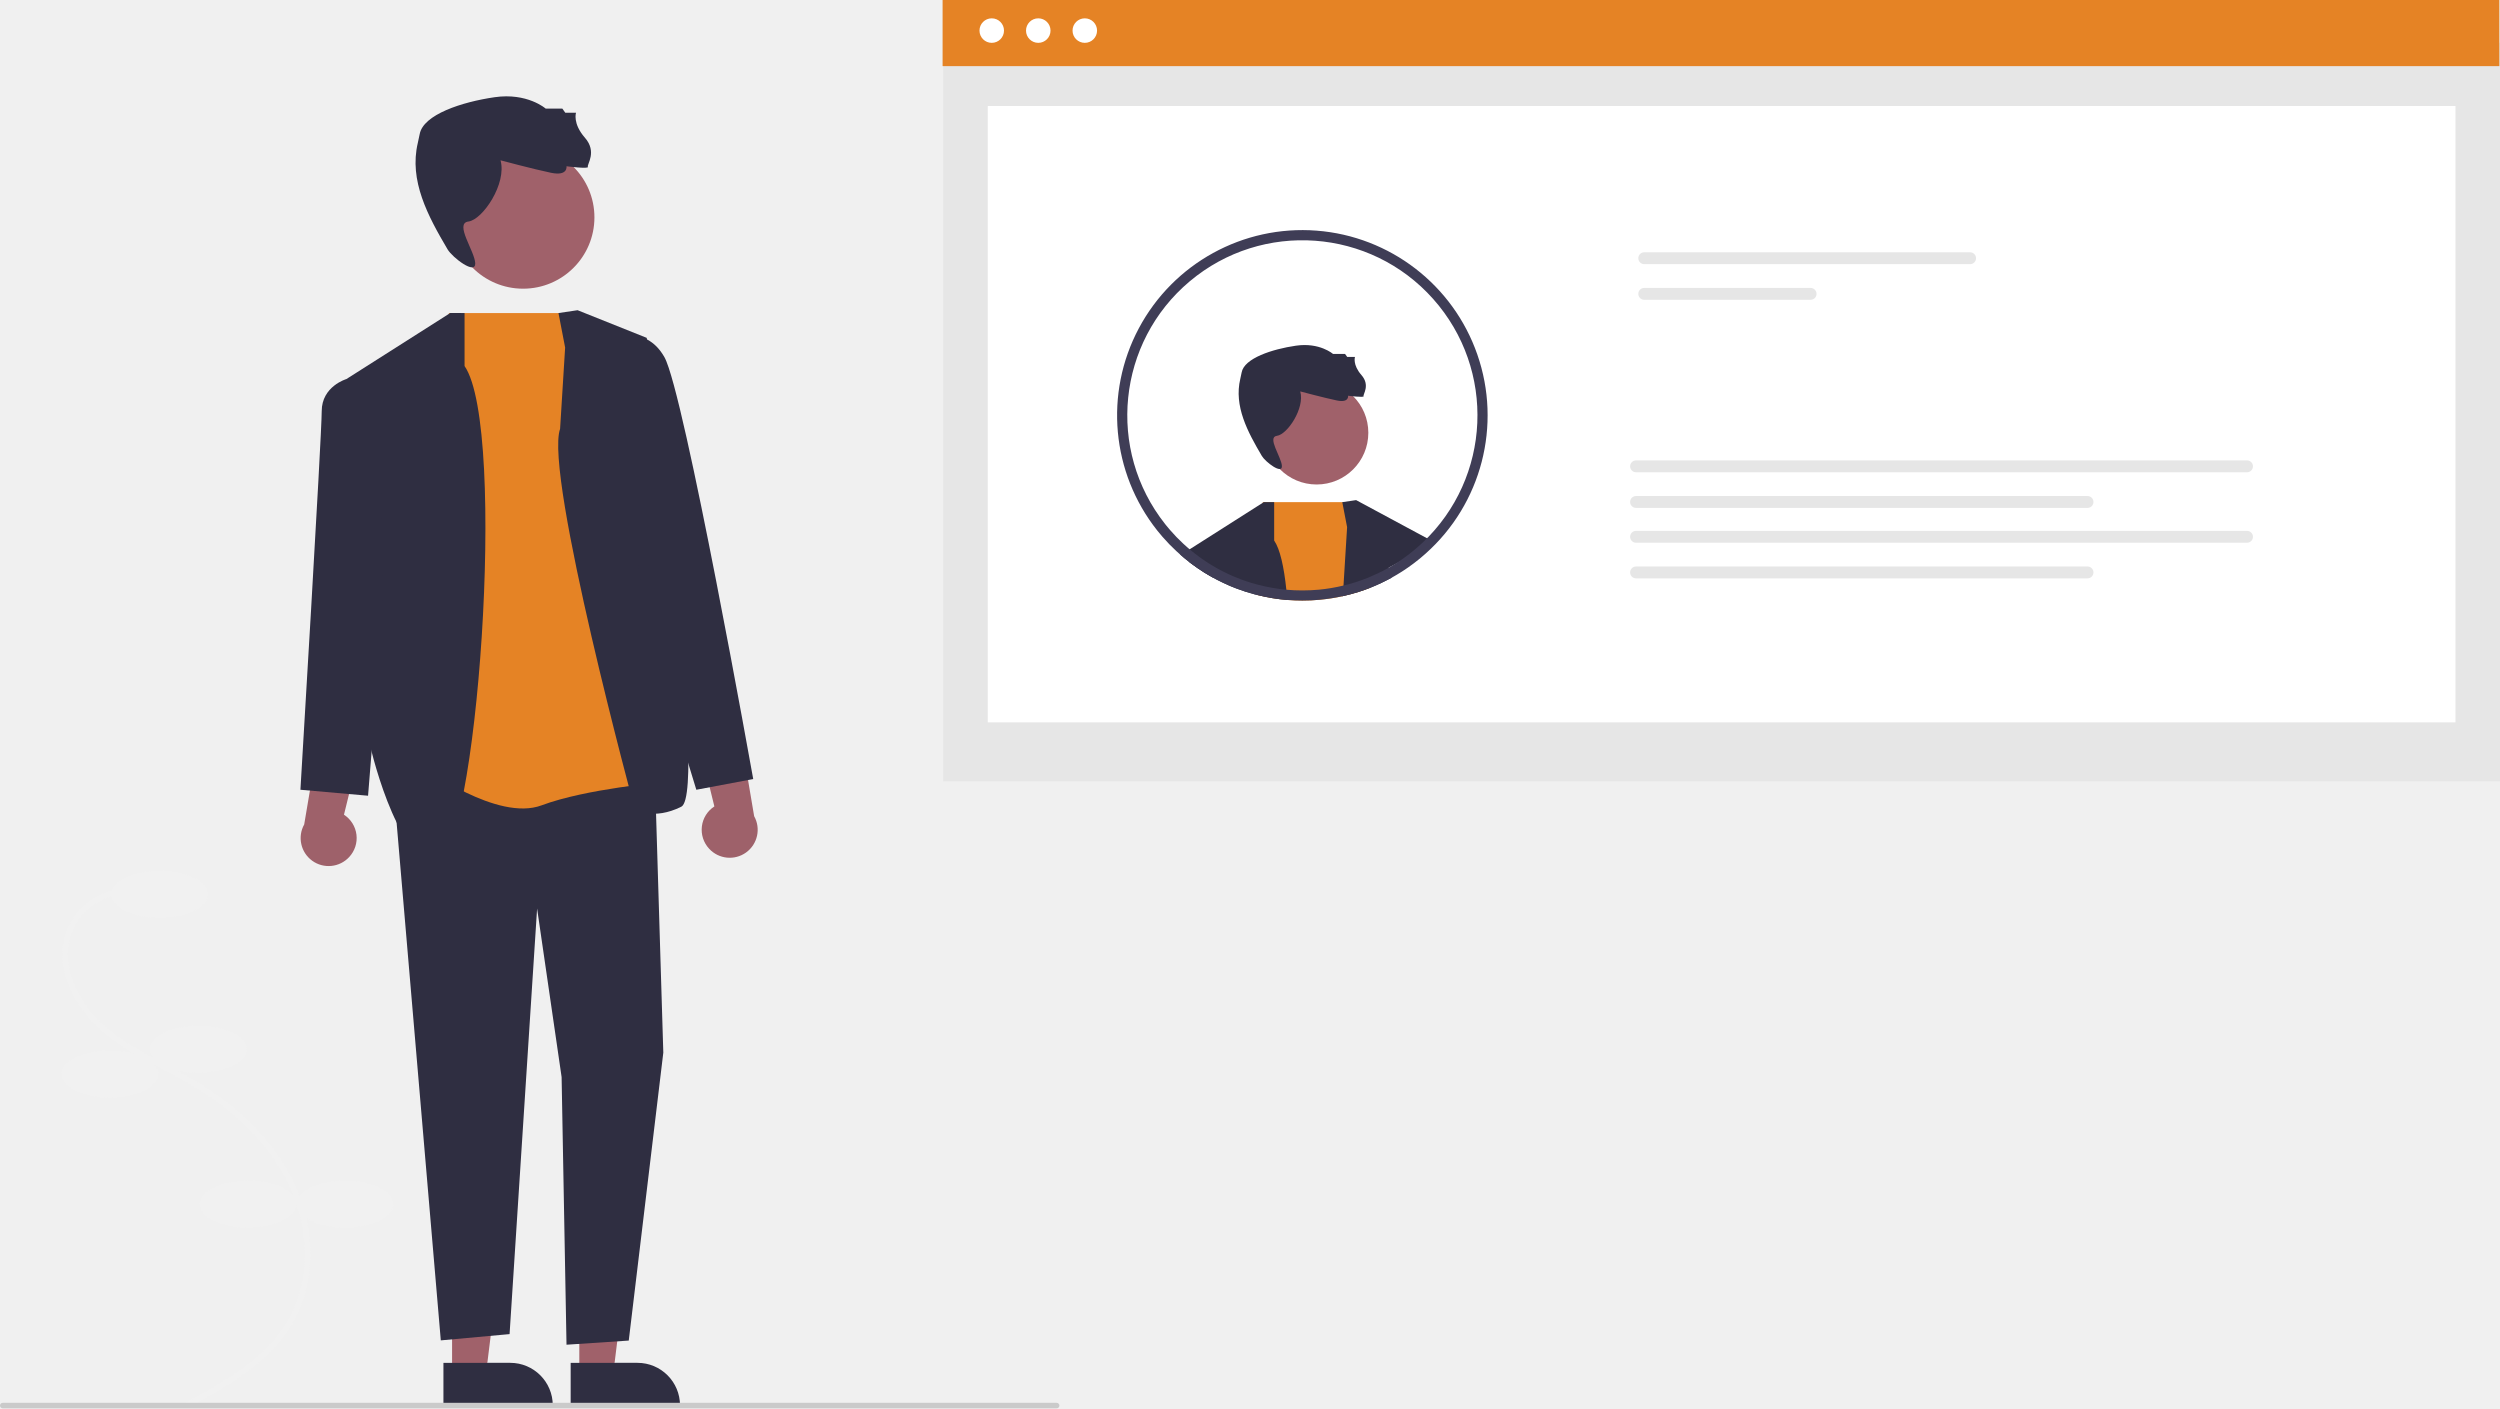
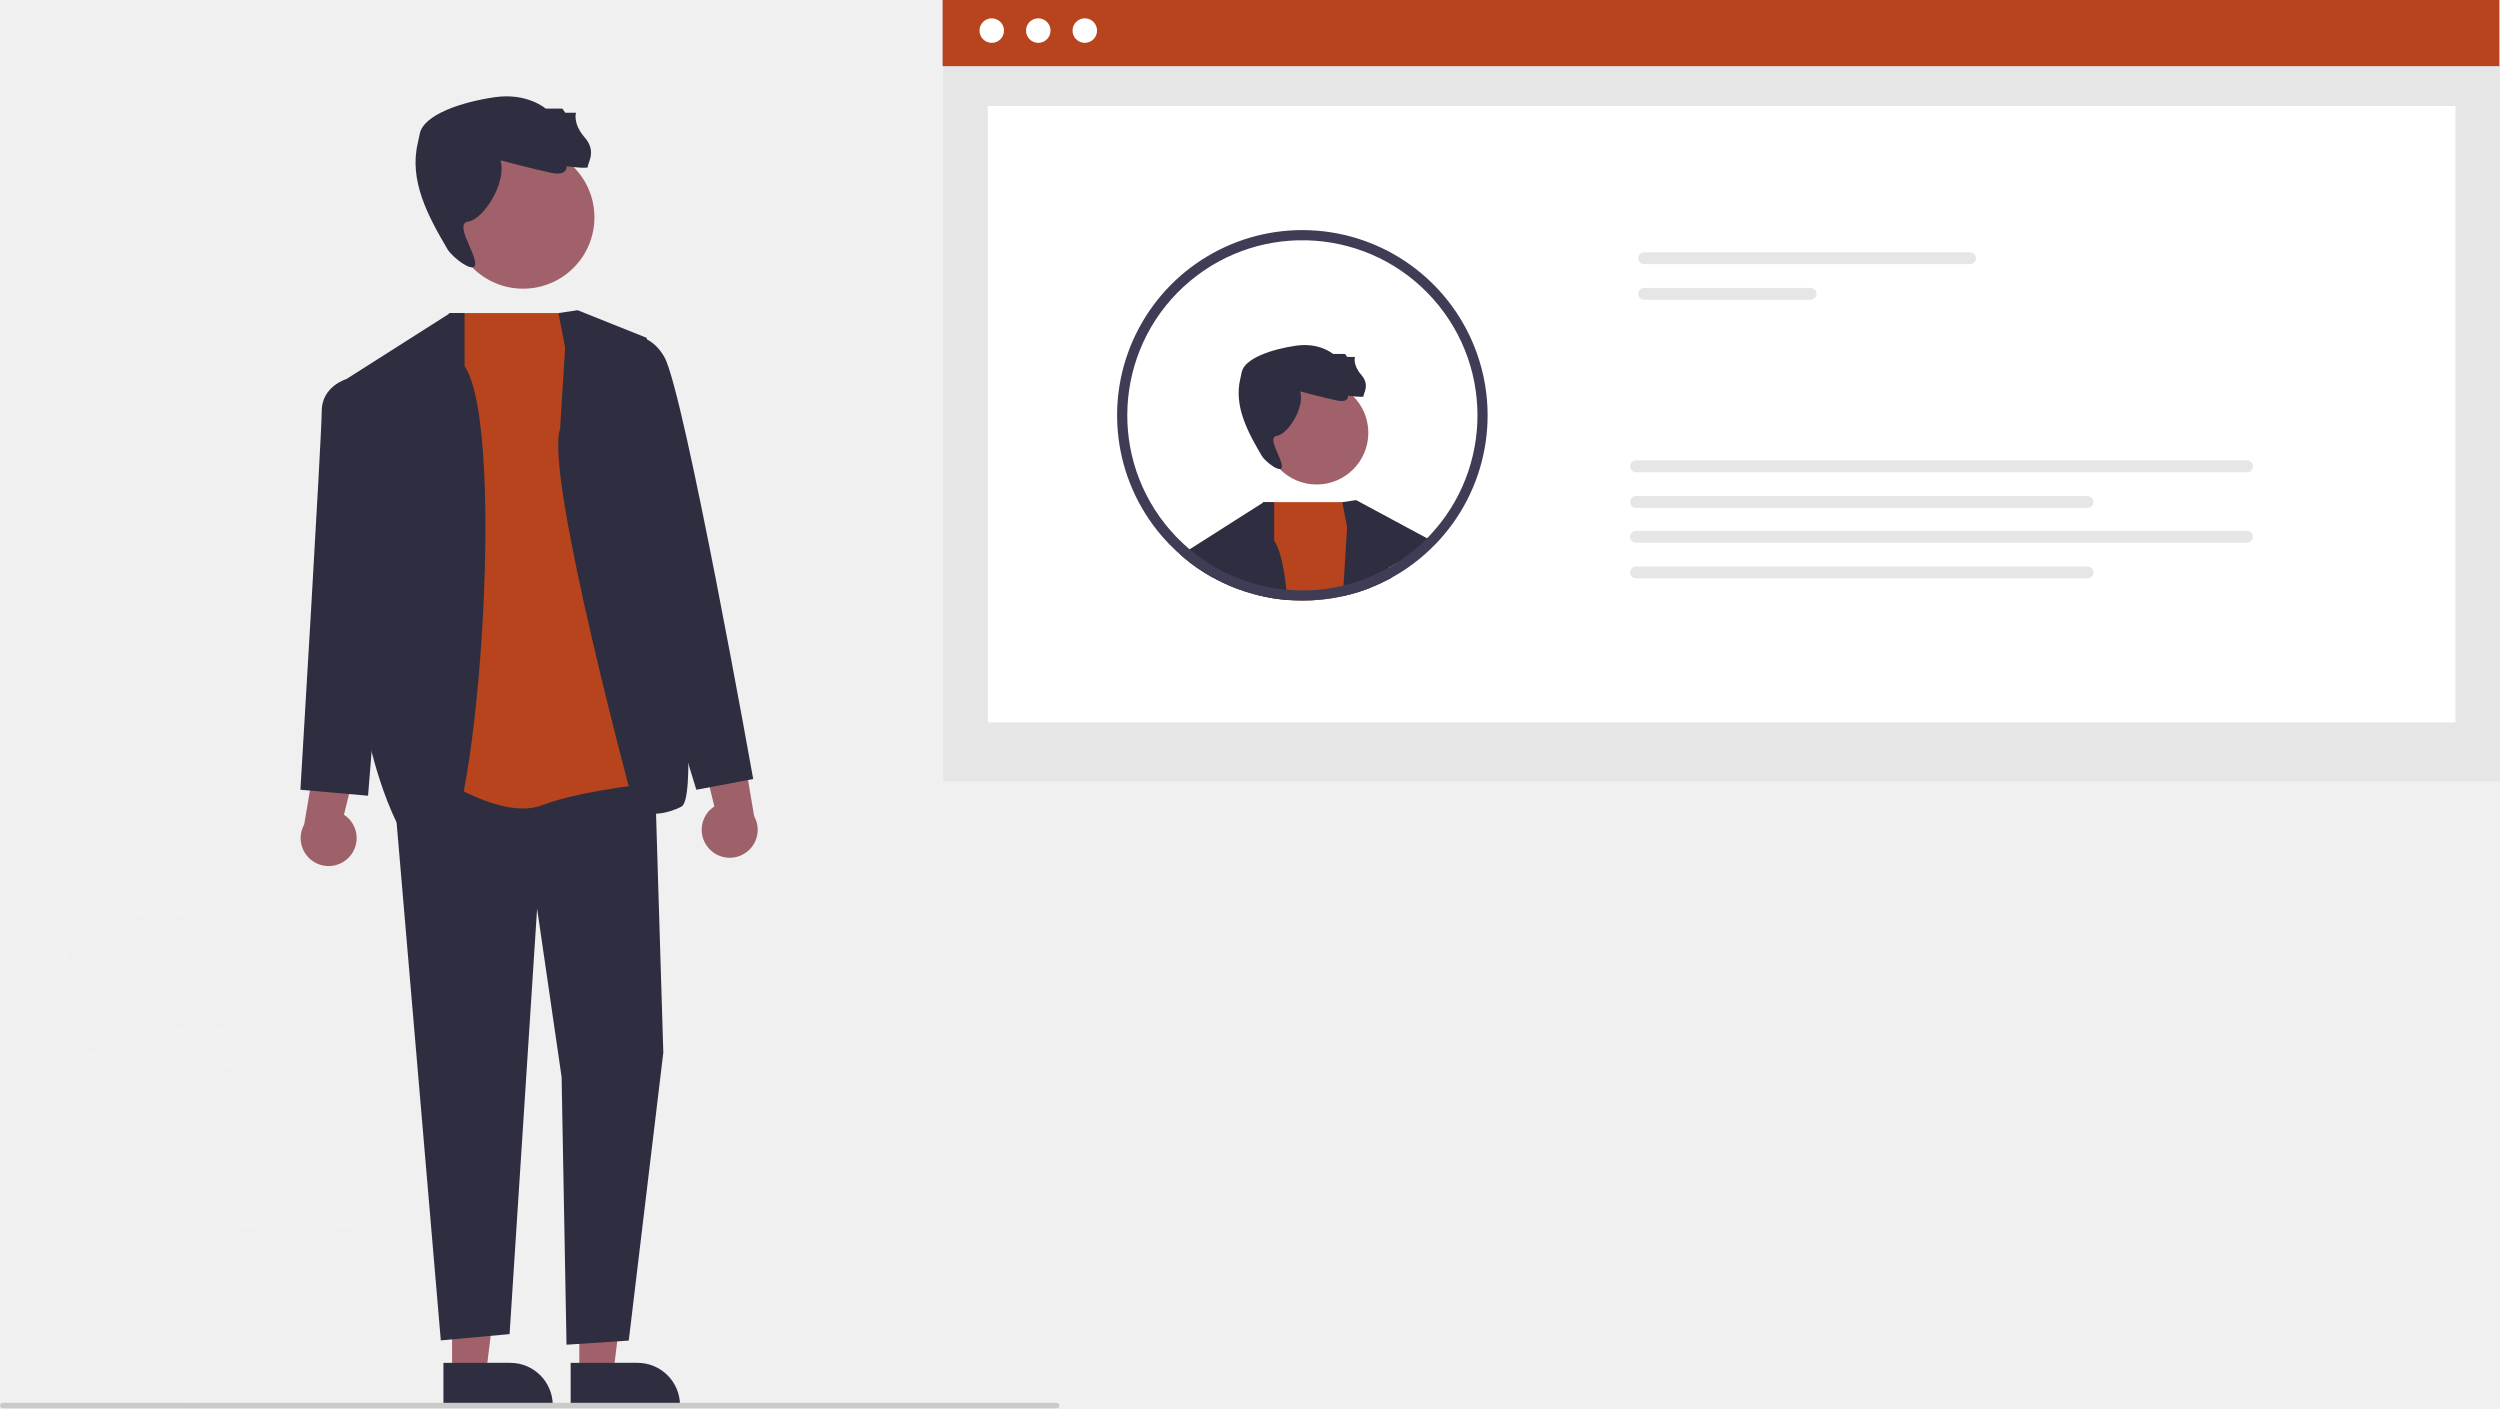
<svg xmlns="http://www.w3.org/2000/svg" id="f2473fb9-9653-4ee7-8806-669bab6c6842" data-name="Layer 1" width="903.807" height="509.145" viewBox="0 0 903.807 509.145">
  <path d="M216.096,704.318l-.951-1.759c12.753-6.897,28.626-15.481,36.916-29.567,8.172-13.886,8.356-32.743.479-49.211-6.704-14.016-19.018-26.572-35.611-36.313-3.273-1.921-6.709-3.742-10.031-5.503-8.031-4.256-16.336-8.658-23.184-14.903-9.432-8.601-16.568-23.035-11.249-35.891a23.856,23.856,0,0,1,20.677-14.467l.113,1.997a21.861,21.861,0,0,0-18.948,13.248c-4.943,11.947,1.839,25.505,10.754,33.636,6.661,6.074,14.852,10.415,22.773,14.613,3.342,1.771,6.797,3.603,10.108,5.546,16.938,9.943,29.526,22.798,36.403,37.174,8.16,17.061,7.946,36.637-.559,51.089C245.211,688.572,229.068,697.303,216.096,704.318Z" transform="translate(-148.0965 -195.4274)" fill="#f1f1f1" />
  <ellipse cx="57.72" cy="323.317" rx="17.5" ry="8.5" fill="#f1f1f1" />
  <ellipse cx="71.72" cy="379.317" rx="17.5" ry="8.5" fill="#f1f1f1" />
  <ellipse cx="39.72" cy="388.317" rx="17.5" ry="8.5" fill="#f1f1f1" />
  <ellipse cx="89.72" cy="435.317" rx="17.5" ry="8.5" fill="#f1f1f1" />
  <ellipse cx="124.72" cy="435.317" rx="17.5" ry="8.5" fill="#f1f1f1" />
  <rect id="bc1144e2-c94b-4f66-aa77-0b454dfd4174" data-name="Rectangle 62" x="341.011" y="15.429" width="562.796" height="267.056" fill="#e6e6e6" />
  <rect id="ad6bb9d5-2e55-4525-b077-6ac2d5f26b45" data-name="Rectangle 75" x="357.104" y="38.33" width="530.61" height="222.814" fill="#fff" />
-   <rect id="a1fdfaec-ef9f-458a-9330-7bb8c38fec43" data-name="Rectangle 80" x="340.771" width="562.796" height="23.909" fill="#e58325" />
+   <rect id="a1fdfaec-ef9f-458a-9330-7bb8c38fec43" data-name="Rectangle 80" x="340.771" width="562.796" height="23.909" fill="#b7441c" />
  <circle id="ac9f2818-2064-46b1-8104-b7d94390836e" data-name="Ellipse 90" cx="358.539" cy="11.059" r="4.431" fill="#fff" />
  <circle id="bd067119-2054-4d5f-9303-2e8fa40cc410" data-name="Ellipse 91" cx="375.359" cy="11.059" r="4.431" fill="#fff" />
  <circle id="ee5e9ca0-6fca-449b-8f84-cf683813bd65" data-name="Ellipse 92" cx="392.18" cy="11.059" r="4.431" fill="#fff" />
  <path id="acae6c4c-8028-4596-98db-d9926d2ed09f" data-name="Path 142" d="M742.529,286.635a2.147,2.147,0,0,0,0,4.294H860.333a2.147,2.147,0,0,0,0-4.294Z" transform="translate(-148.0965 -195.4274)" fill="#e6e6e6" />
  <path id="a061bcdc-636b-4d12-a036-d7339f47b36a" data-name="Path 143" d="M742.529,299.518a2.147,2.147,0,0,0,0,4.294H802.67a2.147,2.147,0,0,0,0-4.294Z" transform="translate(-148.0965 -195.4274)" fill="#e6e6e6" />
  <path id="e4e4593e-e83d-4128-8cd7-f0323b36c2f2" data-name="Path 142" d="M739.564,361.871a2.147,2.147,0,0,0,0,4.294H960.447a2.147,2.147,0,0,0,0-4.294Z" transform="translate(-148.0965 -195.4274)" fill="#e6e6e6" />
  <path id="bf45783c-1d79-4b4f-82bb-39fc8a52f7aa" data-name="Path 143" d="M739.564,374.754a2.147,2.147,0,0,0,0,4.294H902.785a2.147,2.147,0,0,0,0-4.294Z" transform="translate(-148.0965 -195.4274)" fill="#e6e6e6" />
  <path id="b544fc92-6fc6-4255-93fb-dee32d880d89" data-name="Path 142" d="M739.564,387.345a2.147,2.147,0,0,0,0,4.294H960.447a2.147,2.147,0,0,0,0-4.294Z" transform="translate(-148.0965 -195.4274)" fill="#e6e6e6" />
  <path id="e14bb681-aaa1-4454-9da9-28d0809a146c" data-name="Path 143" d="M739.564,400.227a2.147,2.147,0,0,0,0,4.294H902.785a2.147,2.147,0,0,0,0-4.294Z" transform="translate(-148.0965 -195.4274)" fill="#e6e6e6" />
  <circle cx="475.989" cy="156.462" r="18.694" fill="#a0616a" />
  <path d="M618.165,336.934s8.724,2.337,13.242,3.272,4.05-1.714,4.05-1.714,5.92.779,5.608.156,2.493-3.895-.779-7.633-2.337-6.543-2.337-6.543h-2.804l-.779-1.091h-4.362s-4.823-4.229-13.391-2.983-18.701,4.54-19.636,9.681c-.127.697-.294,1.472-.488,2.29-2.343,9.891,2.635,19.146,7.799,27.903,1.269,2.152,7.407,6.844,7.25,3.625s-5.525-10.45-1.786-10.917S619.879,343.01,618.165,336.934Z" transform="translate(-148.0965 -195.4274)" fill="#2f2e41" />
-   <path d="M613.48,412.325a65.38,65.38,0,0,1-10.699-1.758l.197-3.728L604.615,377.197l.015-.227h32.931l5.168,27.293.697,3.683c-1.364.53-2.743,1.031-4.152,1.47-.016,0-.016.015-.03.015-1.955.606-3.94,1.137-5.941,1.576a68.558,68.558,0,0,1-8.062,1.243,62.045,62.045,0,0,1-6.304.303C617.117,412.552,615.284,412.477,613.48,412.325Z" transform="translate(-148.0965 -195.4274)" fill="#e58325" />
+   <path d="M613.48,412.325a65.38,65.38,0,0,1-10.699-1.758l.197-3.728L604.615,377.197l.015-.227h32.931l5.168,27.293.697,3.683c-1.364.53-2.743,1.031-4.152,1.47-.016,0-.016.015-.03.015-1.955.606-3.94,1.137-5.941,1.576a68.558,68.558,0,0,1-8.062,1.243,62.045,62.045,0,0,1-6.304.303C617.117,412.552,615.284,412.477,613.48,412.325Z" transform="translate(-148.0965 -195.4274)" fill="#b7441c" />
  <path d="M592.309,407.051c-1.364-.591-2.682-1.228-3.985-1.894l-.561-.288c-.379-.197-.773-.409-1.151-.621q-.774-.432-1.501-.864c-.47-.273-.955-.561-1.424-.849-.03-.015-.045-.03-.075-.03-1.637-1.046-3.243-2.122-4.789-3.288q-.386-.296-.773-.591l-.272-4.364.394-.243L604.615,377.197l.363-.227.03-.015,3.728.015v13.882c2.107,3.046,3.531,9.426,4.41,17.776.121,1.197.227,2.425.334,3.698a65.38,65.38,0,0,1-10.699-1.758c-.379-.076-.743-.167-1.122-.273a62.702,62.702,0,0,1-6.516-2.091c-.652-.243-1.288-.5-1.925-.758l-.061-.03C592.885,407.294,592.582,407.173,592.309,407.051Z" transform="translate(-148.0965 -195.4274)" fill="#2f2e41" />
  <path d="M586.612,404.248q-.774-.432-1.501-.864c-.47-.273-.955-.561-1.424-.849-.03-.015-.045-.03-.075-.03-1.637-1.046-3.243-2.122-4.789-3.288q-.386-.296-.773-.591c-.121-.106-.242-.197-.379-.303-.969-.743-1.909-1.515-2.819-2.334-.045-.03-.075-.076-.121-.106a10.422,10.422,0,0,1,3.046-1.622l1.076.318,7.668,2.303.045,3.107Z" transform="translate(-148.0965 -195.4274)" fill="#2f2e41" />
  <path d="M651.184,404.293c-.455.242-.909.485-1.364.712-.107.061-.197.106-.288.152-.607.303-1.197.606-1.803.894-.016.015-.046.015-.046.03-.03.015-.075.03-.106.045-1.364.652-2.743,1.258-4.153,1.818-1.364.53-2.743,1.031-4.152,1.47-.016,0-.016.015-.03.015-1.955.606-3.94,1.137-5.941,1.576a12.506,12.506,0,0,1,.485-3.683l.015-.212,1.304-21.095-1.743-9.047,5.001-.743L665.869,391.033s-3.031,3.031-15.473,9.487C649.296,401.091,650.911,402.99,651.184,404.293Z" transform="translate(-148.0965 -195.4274)" fill="#2f2e41" />
  <path d="M624.907,408.612c-1.971.182-3.971.273-5.971.273-1.94,0-3.865-.076-5.789-.258.121,1.197.227,2.425.334,3.698,1.803.152,3.637.227,5.456.227a62.045,62.045,0,0,0,6.304-.303,68.558,68.558,0,0,0,8.062-1.243,12.506,12.506,0,0,1,.485-3.683l.015-.212A62.996,62.996,0,0,1,624.907,408.612Zm57.268-85.047A66.972,66.972,0,1,0,566.441,387.184c.606.758,1.228,1.515,1.864,2.243.061.061.091.106.136.152a63.821,63.821,0,0,0,4.986,5.137c.425.394.864.788,1.303,1.167.046.03.076.076.121.106.909.818,1.849,1.591,2.819,2.334.137.106.258.197.379.303q.387.296.773.591c1.546,1.167,3.152,2.243,4.789,3.288.03,0,.045.015.075.03.47.288.955.576,1.424.849q.728.432,1.501.864c.379.212.773.424,1.151.621l.561.288c1.303.667,2.622,1.303,3.985,1.894.273.121.576.242.849.364l.061.03c.636.258,1.273.515,1.925.758a62.702,62.702,0,0,0,6.516,2.091c.379.106.743.197,1.122.273a65.38,65.38,0,0,0,10.699,1.758c1.803.152,3.637.227,5.456.227a62.045,62.045,0,0,0,6.304-.303,68.558,68.558,0,0,0,8.062-1.243c2.001-.439,3.986-.97,5.941-1.576.015,0,.015-.015.03-.015,1.409-.439,2.788-.94,4.152-1.47,1.41-.561,2.789-1.167,4.153-1.818.03-.015.075-.03.106-.045,0-.015.03-.015.046-.03.606-.288,1.197-.591,1.803-.894.091-.046.181-.091.288-.152.454-.227.909-.47,1.364-.712.03-.015.045-.03.075-.045,1.197-.667,2.38-1.364,3.547-2.106.318-.197.636-.394.955-.621.47-.288.924-.606,1.364-.924.591-.409,1.182-.833,1.758-1.273a4.679,4.679,0,0,0,.545-.409c1.41-1.061,2.773-2.182,4.076-3.364a66.914,66.914,0,0,0,18.67-71.984Zm-19.807,68.074a64.792,64.792,0,0,1-5.152,4.364c-.394.303-.804.606-1.212.879-.394.303-.788.591-1.197.864-.349.243-.697.485-1.061.712-.03.03-.075.045-.106.076-.258.182-.531.349-.788.515-.804.5-1.637,1-2.455,1.47-.197.106-.379.227-.576.333-.107.061-.212.121-.334.182-.454.258-.909.485-1.364.727-.061.045-.136.061-.197.106a.112.112,0,0,0-.061.03c-.318.167-.636.318-.955.47-.273.136-.531.273-.804.394-1.106.53-2.243,1.03-3.379,1.5-1.197.485-2.409.924-3.637,1.334-.303.106-.622.227-.94.318-1.44.455-2.879.864-4.349,1.197a62.996,62.996,0,0,1-8.895,1.5c-1.971.182-3.971.273-5.971.273-1.94,0-3.865-.076-5.789-.258a62.373,62.373,0,0,1-10.169-1.788c-.121-.03-.258-.061-.379-.091a58.111,58.111,0,0,1-8.017-2.728c-.136-.061-.288-.106-.409-.167-.152-.061-.288-.106-.409-.167-.152-.061-.288-.121-.424-.182-1.137-.5-2.243-1.046-3.349-1.606l-.516-.273c-.985-.515-1.955-1.046-2.91-1.637-.333-.182-.682-.394-1.015-.606-.379-.227-.758-.47-1.122-.712q-.135-.091-.272-.182c-.849-.576-1.712-1.152-2.531-1.773-.576-.424-1.137-.833-1.697-1.273-.364-.273-.727-.561-1.076-.864-.227-.167-.454-.364-.682-.561-.303-.258-.606-.515-.909-.788-.47-.379-.909-.803-1.334-1.197a60.229,60.229,0,0,1-4.834-5.001c-.515-.576-1-1.152-1.47-1.758a3.647,3.647,0,0,1-.303-.379,63.298,63.298,0,1,1,93.048,6.744Z" transform="translate(-148.0965 -195.4274)" fill="#3f3d56" />
  <polygon points="163.436 496.698 175.696 496.697 181.528 449.409 163.434 449.41 163.436 496.698" fill="#a0616a" />
  <path d="M308.406,688.123l24.144-.001h.001A15.387,15.387,0,0,1,347.937,703.508v.5l-39.531.001Z" transform="translate(-148.0965 -195.4274)" fill="#2f2e41" />
  <polygon points="209.436 496.698 221.696 496.697 227.528 449.409 209.434 449.41 209.436 496.698" fill="#a0616a" />
  <path d="M354.406,688.123l24.144-.001h.001A15.387,15.387,0,0,1,393.937,703.508v.5l-39.531.001Z" transform="translate(-148.0965 -195.4274)" fill="#2f2e41" />
  <path d="M274.333,505.267a10.056,10.056,0,0,0-1.883-15.304l8.518-34.705-17.492,6.233-5.407,32.001a10.11,10.11,0,0,0,16.265,11.775Z" transform="translate(-148.0965 -195.4274)" fill="#9e616a" />
  <path d="M404.474,502.267a10.056,10.056,0,0,1,1.883-15.304L397.839,452.259l17.492,6.233,5.407,32.001a10.11,10.11,0,0,1-16.265,11.775Z" transform="translate(-148.0965 -195.4274)" fill="#9e616a" />
  <polygon points="142.367 285.513 159.36 484.578 184.224 482.311 194.175 328.461 203.033 389.379 204.807 486.145 227.307 484.645 239.801 380.545 236.736 279.728 151.319 271.078 142.367 285.513" fill="#2f2e41" />
  <circle cx="189.112" cy="78.582" r="25.786" fill="#a0616a" />
  <path d="M329.043,253.381s12.033,3.223,18.265,4.513,5.587-2.364,5.587-2.364,8.165,1.074,7.736.215,3.438-5.372-1.074-10.529-3.223-9.025-3.223-9.025h-3.868l-1.074-1.504H345.374s-6.652-5.833-18.471-4.114-25.795,6.263-27.084,13.354c-.175.962-.405,2.03-.672,3.159-3.232,13.644,3.635,26.409,10.757,38.487,1.75,2.968,10.217,9.441,10,5s-7.621-14.414-2.464-15.059S331.407,261.762,329.043,253.381Z" transform="translate(-148.0965 -195.4274)" fill="#2f2e41" />
-   <path d="M310.376,308.604h45.412l32.11,169.575s-27.994,2.394-43.994,8.394-42.598-13.706-42.598-13.706Z" transform="translate(-148.0965 -195.4274)" fill="#e58325" />
+   <path d="M310.376,308.604h45.412l32.11,169.575s-27.994,2.394-43.994,8.394-42.598-13.706-42.598-13.706Z" transform="translate(-148.0965 -195.4274)" fill="#b7441c" />
  <path d="M316.045,327.754V308.604l-5.142-.031-37.567,23.885,8.152,130.863s9.648,43.658,24.282,43.205S331.687,350.435,316.045,327.754Z" transform="translate(-148.0965 -195.4274)" fill="#2f2e41" />
  <path d="M285.404,336.073l-12.067-3.615s-8.933,2.615-8.933,11.615-7.697,136.868-7.697,136.868l24.451,2.161,5.246-65.029Z" transform="translate(-148.0965 -195.4274)" fill="#2f2e41" />
  <path d="M352.404,321.073l-2.405-12.469,6.905-1.031,25,10s22.5,164.5,12.5,169.5-16.752,1.126-16.752,1.126S344.76,366.873,350.582,350.473Z" transform="translate(-148.0965 -195.4274)" fill="#2f2e41" />
  <path d="M364.404,320.073l4.267-1.857s12.523-6.206,19.628,6.326,32.105,152.531,32.105,152.531l-20.57,3.868-15.379-50.384Z" transform="translate(-148.0965 -195.4274)" fill="#2f2e41" />
  <path d="M530.096,704.573h-381a1,1,0,1,1,0-2h381a1,1,0,0,1,0,2Z" transform="translate(-148.0965 -195.4274)" fill="#cacaca" />
</svg>
